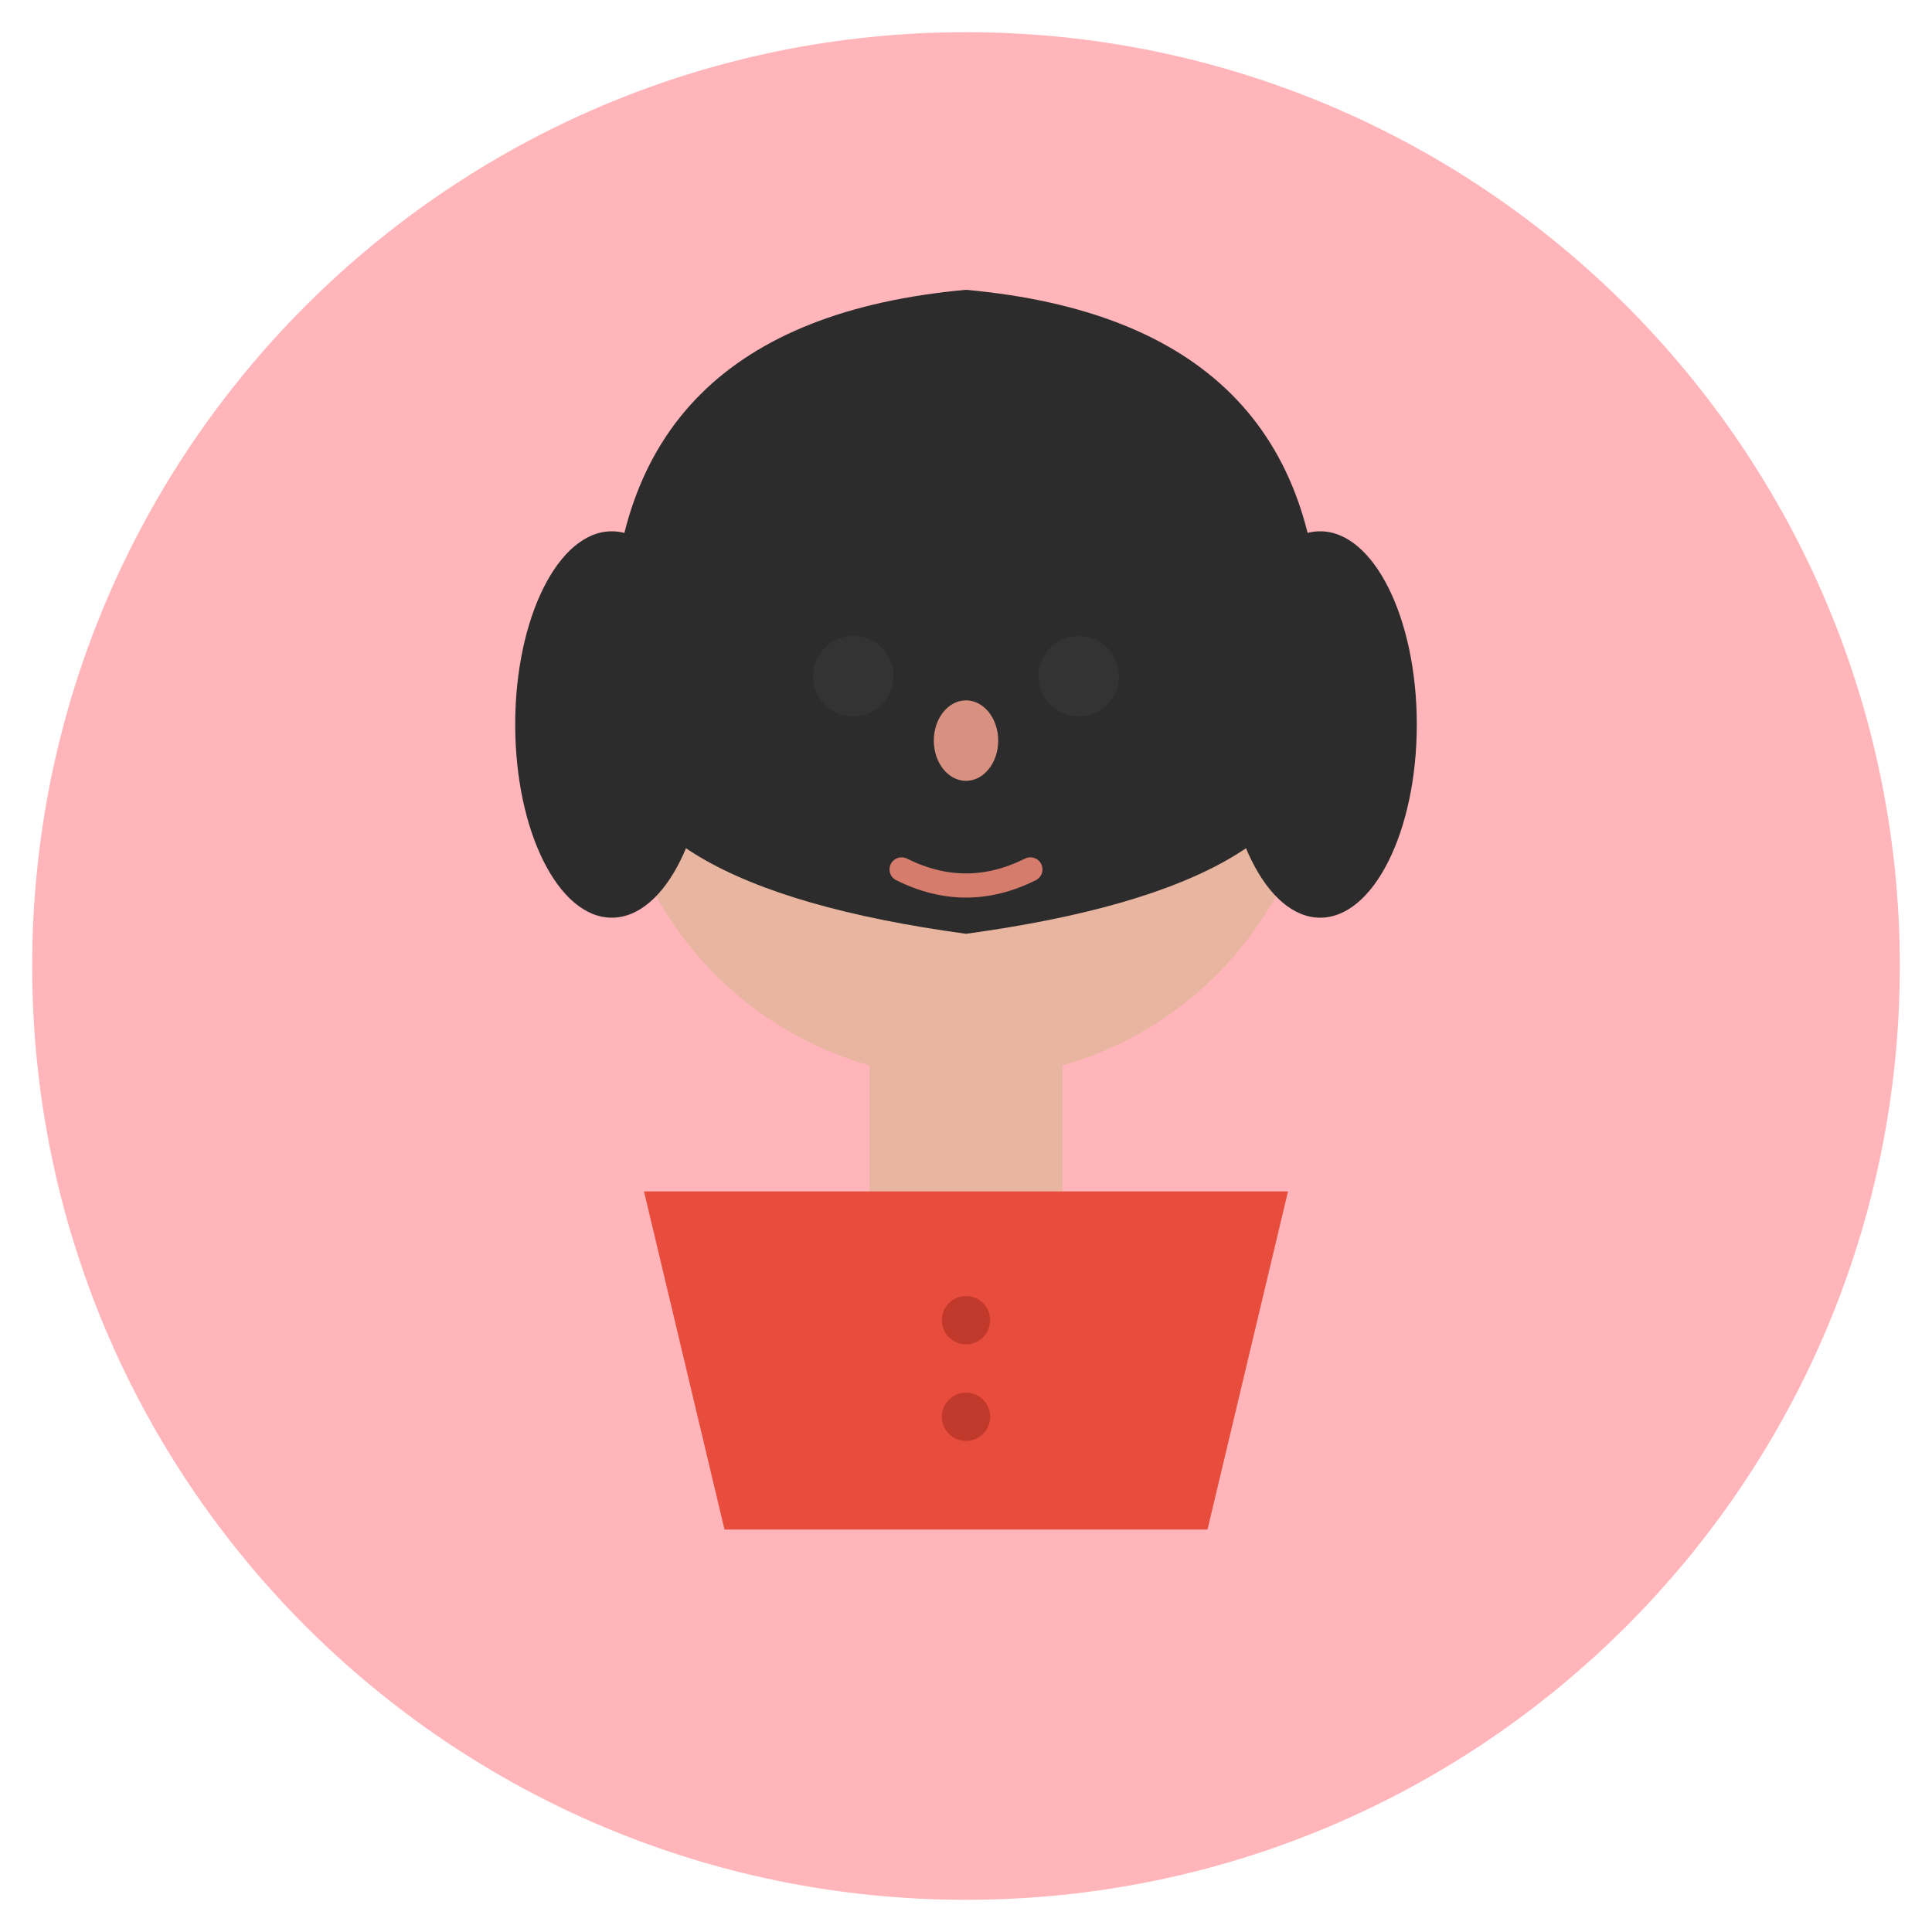
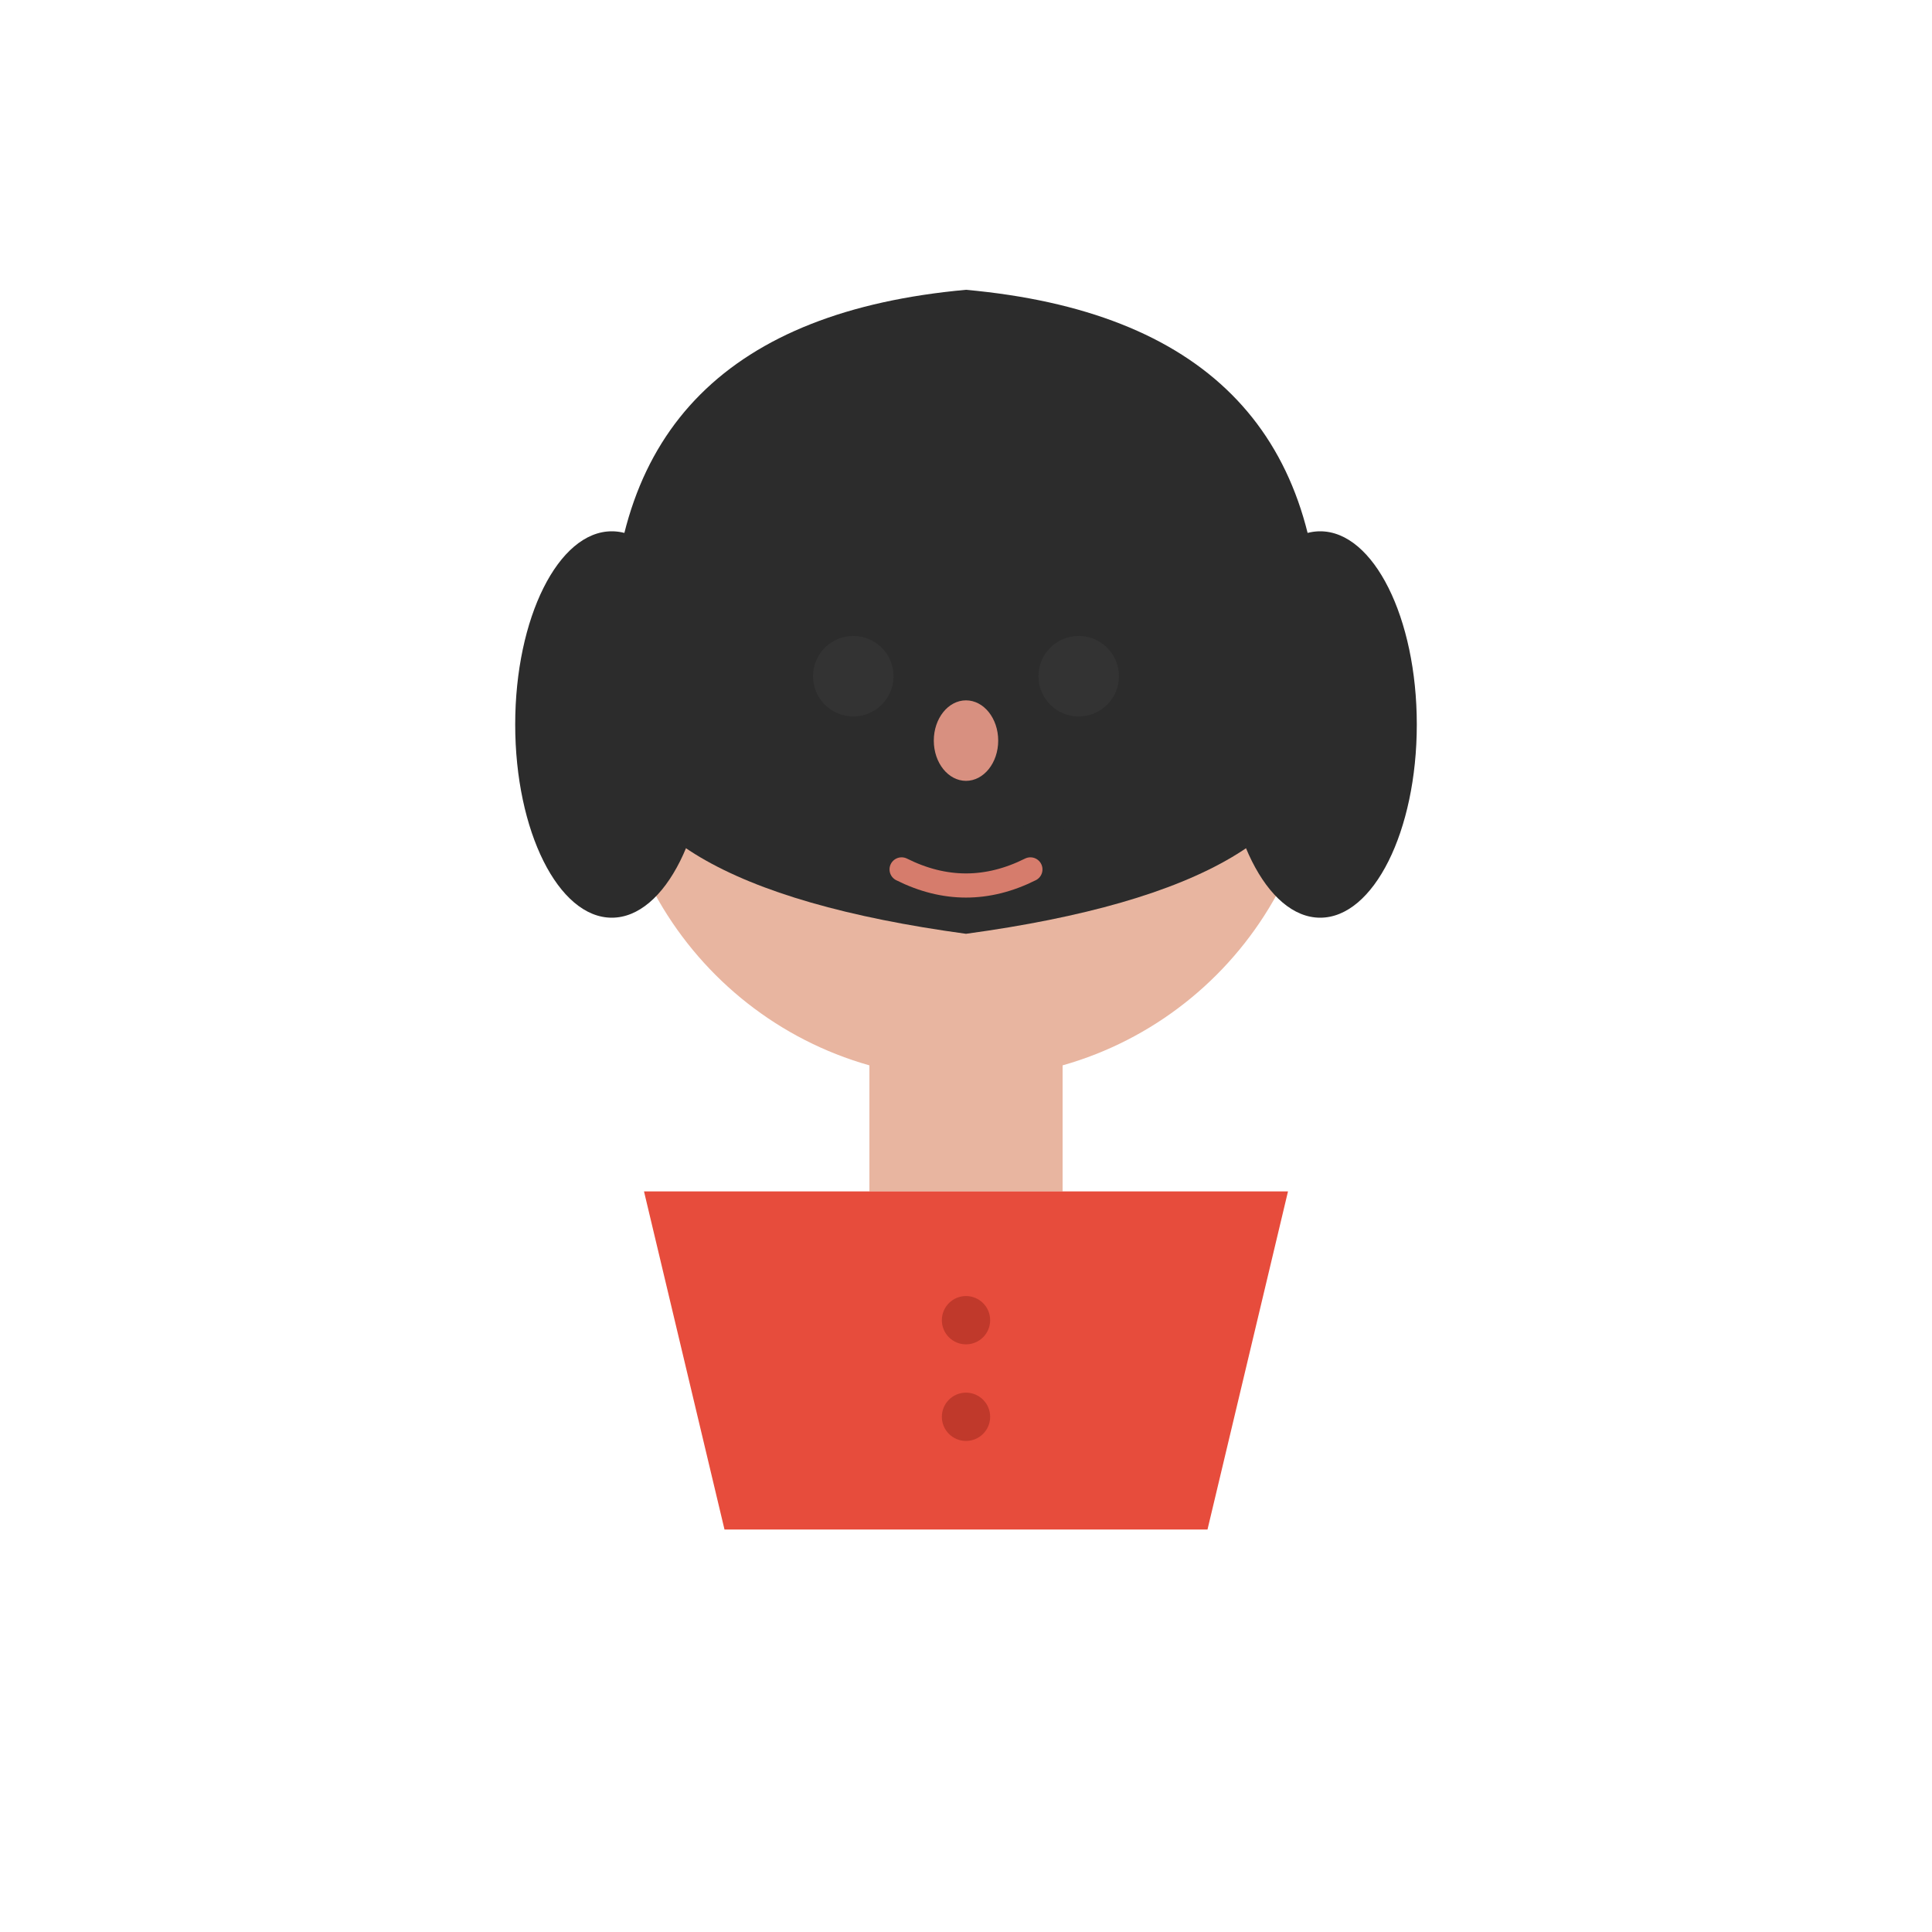
<svg xmlns="http://www.w3.org/2000/svg" viewBox="0 0 120 120">
-   <circle cx="60" cy="60" r="58" fill="#FFB5BA" />
  <circle cx="60" cy="45" r="22" fill="#E8B5A0" />
  <path d="M 38 40 Q 38 20 60 18 Q 82 20 82 40 L 82 45 Q 82 55 60 58 Q 38 55 38 45 Z" fill="#2C2C2C" />
  <ellipse cx="38" cy="45" rx="6" ry="12" fill="#2C2C2C" />
  <ellipse cx="82" cy="45" rx="6" ry="12" fill="#2C2C2C" />
  <circle cx="53" cy="42" r="2.5" fill="#333333" />
  <circle cx="67" cy="42" r="2.5" fill="#333333" />
  <path d="M 56 50 Q 60 52 64 50" stroke="#2C2C2C" stroke-width="2" fill="none" stroke-linecap="round" />
  <path d="M 52 50 Q 56 51.5 56 50" stroke="#2C2C2C" stroke-width="1.8" fill="none" stroke-linecap="round" />
  <path d="M 68 50 Q 64 51.5 64 50" stroke="#2C2C2C" stroke-width="1.8" fill="none" stroke-linecap="round" />
  <ellipse cx="60" cy="46" rx="2" ry="2.5" fill="#D89080" />
  <path d="M 56 54 Q 60 56 64 54" stroke="#D67C6C" stroke-width="1.5" fill="none" stroke-linecap="round" />
  <rect x="54" y="66" width="12" height="8" fill="#E8B5A0" />
  <path d="M 40 74 L 80 74 L 75 95 L 45 95 Z" fill="#E74C3C" />
  <circle cx="60" cy="82" r="1.5" fill="#C0392B" />
  <circle cx="60" cy="88" r="1.5" fill="#C0392B" />
</svg>
